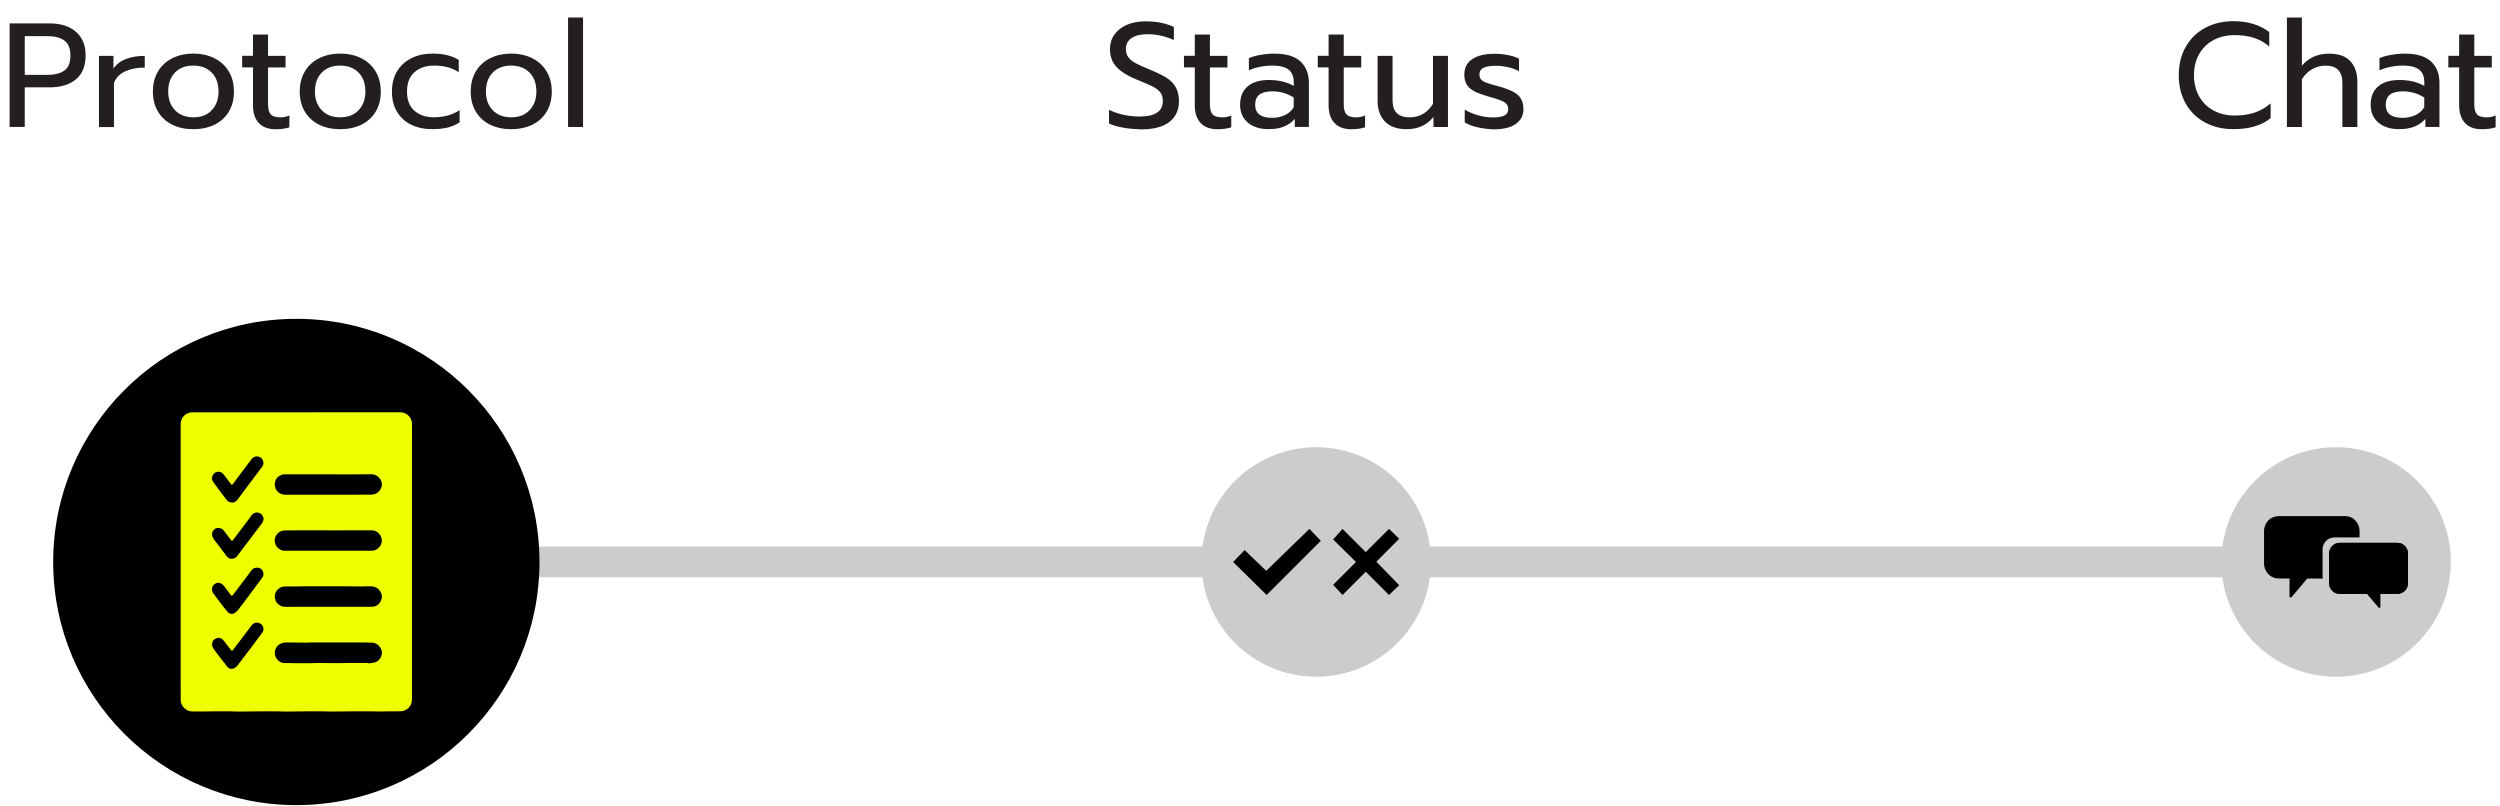
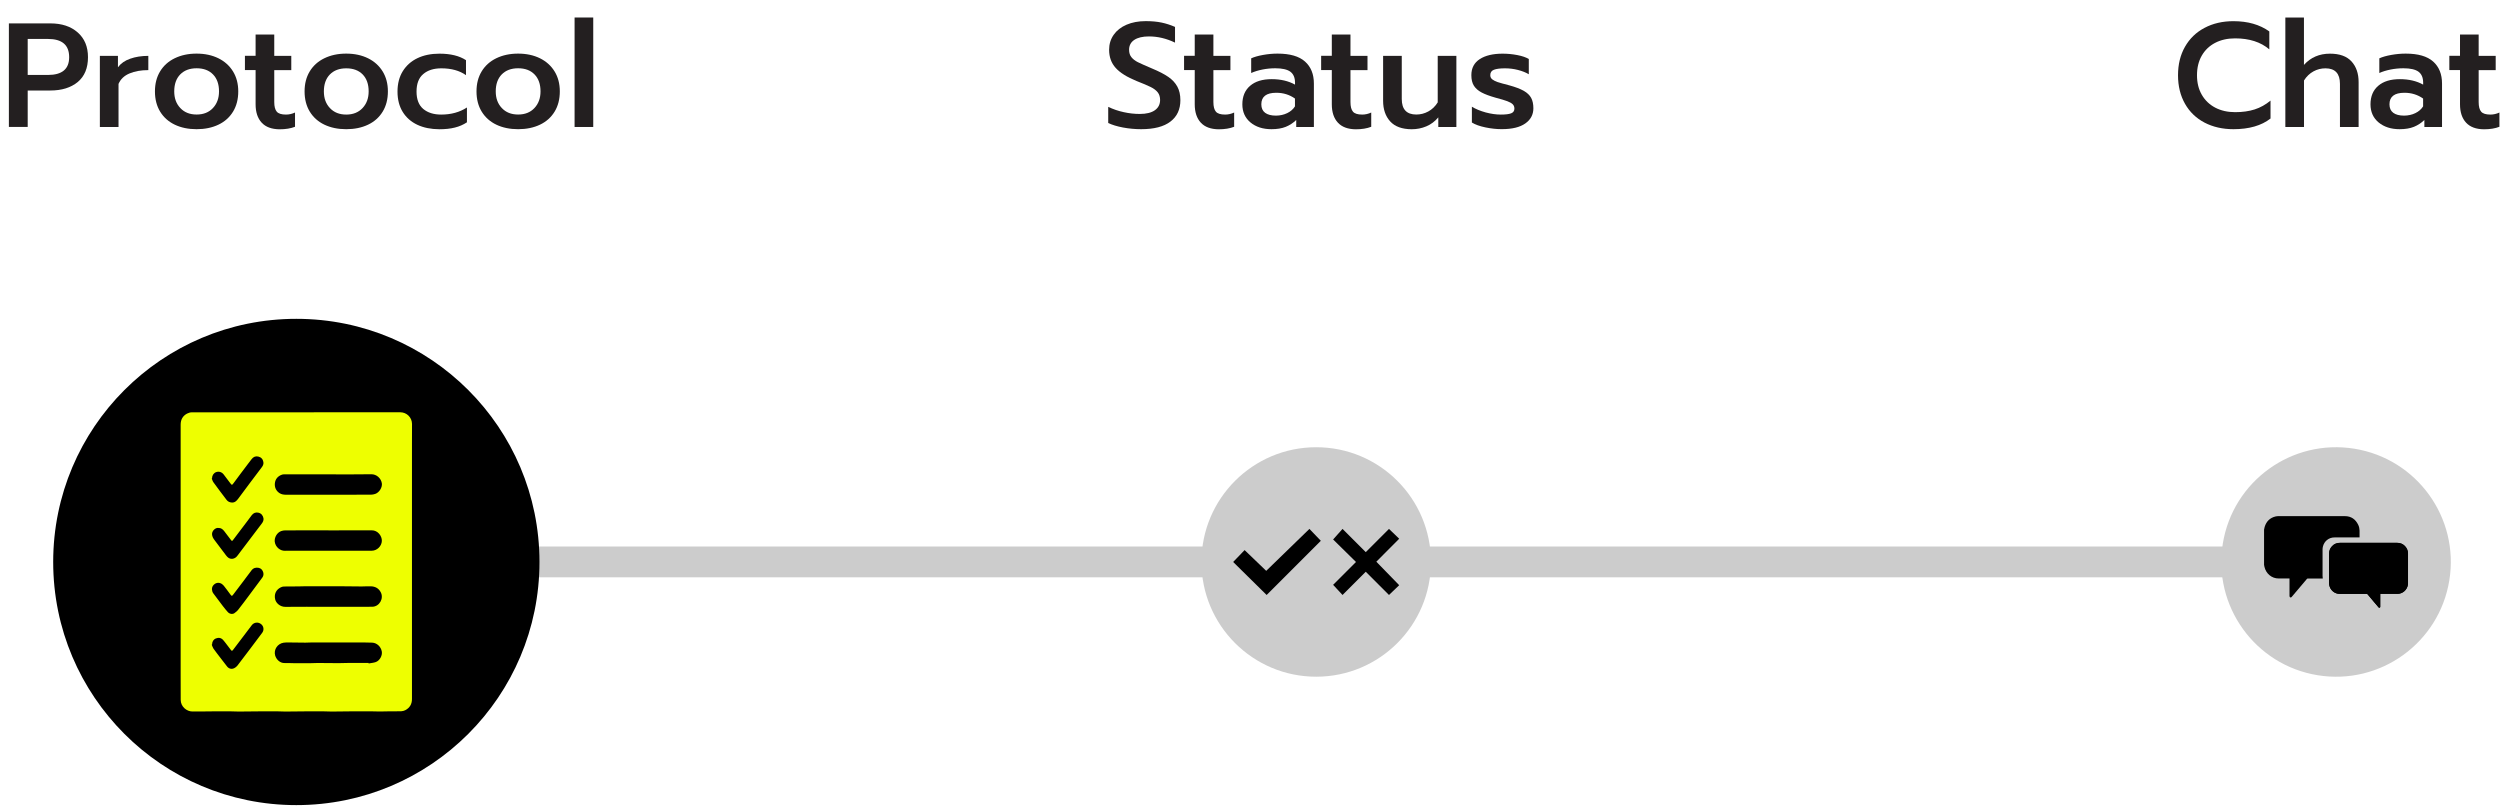
<svg xmlns="http://www.w3.org/2000/svg" version="1.1" id="Layer_1" x="0px" y="0px" viewBox="0 0 475.65 153.18" style="enable-background:new 0 0 475.65 153.18;" xml:space="preserve">
  <style type="text/css">
	.st0{fill:#CCCCCC;}
	.st1{enable-background:new    ;}
	.st2{fill:#231F20;}
	.st3{fill:#EEFF00;}
</style>
  <rect x="53.75" y="103.98" class="st0" width="390.3" height="5.86" />
  <circle cx="56.38" cy="106.92" r="46.26" />
  <g class="st1">
-     <path class="st2" d="M1.83,4.45h7.58c2.12,0,3.8,0.53,5.03,1.59c1.23,1.06,1.85,2.57,1.85,4.52c0,1.99-0.61,3.5-1.83,4.52   s-2.9,1.54-5.05,1.54H4.71v7.53H1.83V4.45z M9.11,14.24c1.31,0,2.36-0.27,3.13-0.82c0.77-0.54,1.16-1.49,1.16-2.85   c0-1.35-0.39-2.31-1.16-2.86c-0.77-0.55-1.81-0.83-3.13-0.83h-4.4v7.36H9.11z" />
-     <path class="st2" d="M18.83,10.63h2.76v2.42c0.56-0.83,1.36-1.44,2.38-1.83c1.02-0.39,2.21-0.59,3.57-0.59v2.23   c-1.45,0-2.69,0.24-3.72,0.71c-1.03,0.47-1.75,1.21-2.14,2.23v8.37h-2.85V10.63z" />
-     <path class="st2" d="M32.77,23.72c-1.16-0.57-2.06-1.4-2.71-2.48c-0.65-1.08-0.97-2.35-0.97-3.82c0-1.45,0.32-2.72,0.96-3.81   c0.64-1.09,1.54-1.93,2.71-2.52c1.17-0.59,2.51-0.89,4.03-0.89s2.87,0.3,4.03,0.89c1.17,0.59,2.07,1.43,2.72,2.52   c0.65,1.09,0.97,2.36,0.97,3.81c0,1.47-0.32,2.74-0.97,3.82c-0.65,1.08-1.56,1.91-2.72,2.48c-1.17,0.57-2.51,0.86-4.03,0.86   S33.93,24.29,32.77,23.72z M40.28,20.97c0.86-0.9,1.3-2.09,1.3-3.55c0-1.52-0.43-2.73-1.3-3.61c-0.86-0.88-2.03-1.33-3.5-1.33   s-2.63,0.44-3.5,1.33C32.43,14.7,32,15.9,32,17.42c0,1.47,0.43,2.65,1.3,3.55c0.86,0.9,2.03,1.35,3.5,1.35S39.42,21.88,40.28,20.97   z" />
-     <path class="st2" d="M49.24,23.4c-0.74-0.79-1.11-1.91-1.11-3.36v-7.22h-2.06v-2.2h2.06V6.57H51v4.06h3.33v2.2H51v7.02   c0,0.9,0.17,1.54,0.52,1.92s0.98,0.56,1.9,0.56c0.54,0,1.09-0.12,1.64-0.37v2.26c-0.71,0.24-1.6,0.37-2.65,0.37   C51.03,24.58,49.98,24.19,49.24,23.4z" />
-     <path class="st2" d="M60.71,23.72c-1.16-0.57-2.06-1.4-2.71-2.48c-0.65-1.08-0.97-2.35-0.97-3.82c0-1.45,0.32-2.72,0.96-3.81   c0.64-1.09,1.54-1.93,2.71-2.52c1.17-0.59,2.51-0.89,4.03-0.89s2.87,0.3,4.03,0.89c1.17,0.59,2.07,1.43,2.72,2.52   c0.65,1.09,0.97,2.36,0.97,3.81c0,1.47-0.32,2.74-0.97,3.82c-0.65,1.08-1.56,1.91-2.72,2.48c-1.17,0.57-2.51,0.86-4.03,0.86   S61.86,24.29,60.71,23.72z M68.22,20.97c0.86-0.9,1.3-2.09,1.3-3.55c0-1.52-0.43-2.73-1.3-3.61c-0.86-0.88-2.03-1.33-3.5-1.33   s-2.63,0.44-3.5,1.33c-0.86,0.88-1.3,2.09-1.3,3.61c0,1.47,0.43,2.65,1.3,3.55c0.86,0.9,2.03,1.35,3.5,1.35   S67.36,21.88,68.22,20.97z" />
-     <path class="st2" d="M78.26,23.74c-1.17-0.56-2.07-1.39-2.72-2.47c-0.65-1.08-0.97-2.36-0.97-3.85s0.32-2.77,0.97-3.85   c0.65-1.08,1.56-1.91,2.73-2.5c1.17-0.58,2.52-0.87,4.05-0.87c2.07,0,3.72,0.41,4.96,1.21v2.34c-1.22-0.85-2.78-1.27-4.68-1.27   c-1.54,0-2.79,0.42-3.74,1.25c-0.95,0.84-1.42,2.06-1.42,3.68s0.47,2.84,1.41,3.66c0.94,0.83,2.17,1.24,3.69,1.24   c1.9,0,3.53-0.45,4.91-1.35v2.31c-0.66,0.45-1.41,0.78-2.24,0.99c-0.84,0.21-1.82,0.31-2.95,0.31   C80.76,24.58,79.42,24.3,78.26,23.74z" />
-     <path class="st2" d="M93.24,23.72c-1.16-0.57-2.06-1.4-2.71-2.48c-0.65-1.08-0.97-2.35-0.97-3.82c0-1.45,0.32-2.72,0.96-3.81   c0.64-1.09,1.54-1.93,2.71-2.52c1.17-0.59,2.51-0.89,4.03-0.89s2.87,0.3,4.03,0.89c1.17,0.59,2.07,1.43,2.72,2.52   c0.65,1.09,0.97,2.36,0.97,3.81c0,1.47-0.32,2.74-0.97,3.82c-0.65,1.08-1.56,1.91-2.72,2.48c-1.17,0.57-2.51,0.86-4.03,0.86   S94.4,24.29,93.24,23.72z M100.75,20.97c0.86-0.9,1.3-2.09,1.3-3.55c0-1.52-0.43-2.73-1.3-3.61c-0.86-0.88-2.03-1.33-3.5-1.33   s-2.63,0.44-3.5,1.33c-0.86,0.88-1.3,2.09-1.3,3.61c0,1.47,0.43,2.65,1.3,3.55c0.86,0.9,2.03,1.35,3.5,1.35   S99.89,21.88,100.75,20.97z" />
-     <path class="st2" d="M108.08,3.33h2.85v20.83h-2.85V3.33z" />
+     <path class="st2" d="M1.69,4.45h7.89c2.16,0,3.9,0.57,5.2,1.72c1.31,1.15,1.96,2.72,1.96,4.71c0,2.07-0.65,3.64-1.95,4.72   s-3.04,1.62-5.24,1.62H5.27v6.93H1.69V4.45z M9.13,14.26c2.69,0,4.03-1.13,4.03-3.38c0-2.31-1.34-3.47-4.03-3.47H5.27v6.85H9.13z" />
+     <path class="st2" d="M19,10.63h3.44v2.17c0.54-0.73,1.32-1.28,2.33-1.63c1.01-0.36,2.16-0.54,3.45-0.54v2.71   c-1.37,0-2.56,0.21-3.57,0.63s-1.71,1.09-2.1,1.99v8.2H19V10.63z" />
+     <path class="st2" d="M33.25,23.72c-1.19-0.57-2.12-1.4-2.78-2.48c-0.66-1.08-0.99-2.36-0.99-3.85c0-1.45,0.32-2.71,0.97-3.79   c0.65-1.08,1.57-1.92,2.78-2.51s2.59-0.89,4.17-0.89s2.96,0.3,4.16,0.89c1.19,0.59,2.12,1.43,2.78,2.51   c0.66,1.08,0.99,2.34,0.99,3.79c0,1.48-0.33,2.77-0.99,3.85c-0.66,1.08-1.58,1.91-2.78,2.48c-1.19,0.57-2.58,0.86-4.16,0.86   S34.44,24.29,33.25,23.72z M40.51,20.56c0.77-0.82,1.16-1.87,1.16-3.17c0-1.37-0.38-2.45-1.14-3.23c-0.76-0.78-1.8-1.17-3.12-1.17   c-1.32,0-2.35,0.39-3.12,1.17c-0.76,0.78-1.14,1.86-1.14,3.23c0,1.3,0.38,2.35,1.16,3.17c0.77,0.82,1.8,1.23,3.1,1.23   S39.74,21.38,40.51,20.56z" />
+     <path class="st2" d="M49.79,23.34c-0.77-0.83-1.16-1.99-1.16-3.5v-6.51H46.6v-2.71h2.03V6.57h3.55v4.06h3.24v2.71h-3.24v6.06   c0,0.87,0.16,1.48,0.48,1.85c0.32,0.37,0.9,0.55,1.75,0.55c0.58,0,1.16-0.13,1.72-0.39v2.71c-0.81,0.32-1.79,0.48-2.96,0.48   C51.68,24.58,50.56,24.17,49.79,23.34z" />
+     <path class="st2" d="M61.72,23.72c-1.19-0.57-2.12-1.4-2.78-2.48c-0.66-1.08-0.99-2.36-0.99-3.85c0-1.45,0.32-2.71,0.97-3.79   c0.65-1.08,1.57-1.92,2.78-2.51s2.59-0.89,4.17-0.89s2.96,0.3,4.16,0.89c1.19,0.59,2.12,1.43,2.78,2.51   c0.66,1.08,0.99,2.34,0.99,3.79c0,1.48-0.33,2.77-0.99,3.85c-0.66,1.08-1.58,1.91-2.78,2.48c-1.19,0.57-2.58,0.86-4.16,0.86   S62.92,24.29,61.72,23.72z M68.98,20.56c0.77-0.82,1.16-1.87,1.16-3.17c0-1.37-0.38-2.45-1.14-3.23C68.24,13.39,67.2,13,65.88,13   c-1.32,0-2.35,0.39-3.12,1.17c-0.76,0.78-1.14,1.86-1.14,3.23c0,1.3,0.38,2.35,1.16,3.17c0.77,0.82,1.8,1.23,3.1,1.23   S68.21,21.38,68.98,20.56z" />
+     <path class="st2" d="M79.4,23.74c-1.19-0.56-2.12-1.38-2.78-2.45c-0.66-1.07-0.99-2.36-0.99-3.86s0.33-2.8,1-3.88   c0.67-1.08,1.6-1.91,2.79-2.48c1.19-0.57,2.59-0.86,4.19-0.86c2.1,0,3.79,0.41,5.05,1.24v2.85c-1.22-0.86-2.78-1.3-4.68-1.3   c-1.45,0-2.6,0.36-3.45,1.09c-0.86,0.72-1.28,1.84-1.28,3.34c0,1.48,0.43,2.58,1.28,3.3c0.85,0.71,1.99,1.07,3.4,1.07   c1.9,0,3.53-0.45,4.91-1.35v2.82c-0.68,0.45-1.44,0.79-2.3,1c-0.86,0.22-1.85,0.32-2.97,0.32C81.98,24.58,80.59,24.3,79.4,23.74z" />
+     <path class="st2" d="M94.43,23.72c-1.19-0.57-2.12-1.4-2.78-2.48c-0.66-1.08-0.99-2.36-0.99-3.85c0-1.45,0.32-2.71,0.97-3.79   c0.65-1.08,1.57-1.92,2.78-2.51S97,10.2,98.58,10.2s2.96,0.3,4.16,0.89c1.19,0.59,2.12,1.43,2.78,2.51   c0.66,1.08,0.99,2.34,0.99,3.79c0,1.48-0.33,2.77-0.99,3.85c-0.66,1.08-1.58,1.91-2.78,2.48c-1.19,0.57-2.58,0.86-4.16,0.86   S95.62,24.29,94.43,23.72z M101.68,20.56c0.77-0.82,1.16-1.87,1.16-3.17c0-1.37-0.38-2.45-1.14-3.23c-0.76-0.78-1.8-1.17-3.12-1.17   c-1.32,0-2.35,0.39-3.12,1.17c-0.76,0.78-1.14,1.86-1.14,3.23c0,1.3,0.38,2.35,1.16,3.17c0.77,0.82,1.8,1.23,3.1,1.23   S100.91,21.38,101.68,20.56z" />
+     <path class="st2" d="M109.32,3.33h3.55v20.83h-3.55V3.33z" />
  </g>
  <path class="st3" d="M78.39,80.66c-0.01-1.23-0.99-2.21-2.22-2.22l-39.7,0.01c-0.3,0-0.61,0.11-0.88,0.24  c-0.84,0.44-1.22,1.18-1.22,2.11c0,5.05,0,10.1,0,15.15c0,10.78,0,21.56,0,32.34c0,1.62-0.01,3.25,0.01,4.87  c0.01,1.3,1.14,2.21,2.24,2.21c1.36,0.01,2.71-0.02,4.07-0.03c1.06-0.01,2.13-0.01,3.19,0c0.51,0,1.03,0.04,1.54,0.04  c1.38-0.01,2.76-0.03,4.14-0.04c1.08-0.01,2.16-0.01,3.24,0c0.5,0,1,0.04,1.49,0.04c1.35-0.01,2.69-0.03,4.04-0.04  c1.07-0.01,2.15-0.01,3.22,0c0.52,0,1.05,0.04,1.57,0.04c1.24-0.01,2.49-0.03,3.73-0.04c1.31-0.01,2.63,0,3.94,0  c0.49,0,0.98,0.03,1.47,0.03c0.56,0,1.12-0.02,1.67-0.03c0.81-0.01,1.61,0.01,2.42-0.02c0.25-0.01,0.52-0.08,0.74-0.19  c0.86-0.44,1.29-1.16,1.29-2.12c0-8.7,0-17.4,0-26.1l0,0c0-7.51,0-15.01,0-22.52C78.39,83.15,78.4,81.91,78.39,80.66 M40.34,91  c0-0.52,0.31-1,0.77-1.17c0.52-0.19,1.06-0.04,1.43,0.42c0.43,0.55,0.85,1.12,1.27,1.68c0.29,0.39,0.34,0.39,0.61,0.02  c0.9-1.24,1.84-2.46,2.76-3.69c0.23-0.3,0.46-0.6,0.69-0.9c0.32-0.42,0.73-0.62,1.26-0.5c0.55,0.13,0.88,0.48,0.98,1.04  c0.07,0.37-0.07,0.69-0.29,0.98c-0.79,1.04-1.57,2.08-2.36,3.13c-0.72,0.96-1.43,1.93-2.15,2.89c-0.31,0.41-0.65,0.76-1.23,0.71  c-0.41-0.03-0.73-0.19-0.97-0.5c-0.85-1.11-1.69-2.23-2.51-3.36c-0.15-0.21-0.22-0.48-0.32-0.73C40.3,91.02,40.32,91.01,40.34,91   M49.89,120.39c-0.75,1.02-1.52,2.03-2.29,3.05c-0.81,1.07-1.61,2.14-2.43,3.2c-0.16,0.2-0.38,0.38-0.61,0.49  c-0.51,0.24-1.01,0.11-1.36-0.33c-0.45-0.56-0.88-1.14-1.32-1.71c-0.43-0.56-0.86-1.11-1.27-1.69c-0.15-0.22-0.22-0.5-0.33-0.75  c0.02-0.01,0.05-0.02,0.07-0.03c0-0.53,0.27-0.96,0.69-1.14c0.56-0.22,1.02-0.14,1.41,0.28c0.16,0.17,0.3,0.36,0.44,0.54  c0.35,0.45,0.69,0.9,1.03,1.35c0.17,0.22,0.24,0.23,0.41,0.01c0.48-0.62,0.95-1.24,1.42-1.87c0.72-0.95,1.44-1.91,2.16-2.85  c0.42-0.54,1.17-0.64,1.72-0.23C50.17,119.1,50.3,119.83,49.89,120.39 M49.9,109.9c-0.81,1.11-1.63,2.21-2.46,3.31  c-0.7,0.94-1.4,1.89-2.13,2.81c-0.2,0.26-0.47,0.46-0.74,0.66c-0.11,0.09-0.29,0.09-0.43,0.13c-0.32-0.01-0.59-0.13-0.79-0.35  c-0.33-0.37-0.65-0.75-0.95-1.15c-0.61-0.8-1.21-1.6-1.81-2.41c-0.32-0.43-0.35-1.06-0.08-1.44c0.34-0.48,0.87-0.7,1.42-0.5  c0.24,0.08,0.46,0.27,0.63,0.46c0.4,0.49,0.77,1.01,1.15,1.52c0.04,0.05,0.07,0.1,0.11,0.15c0.28,0.36,0.3,0.37,0.58,0  c1.15-1.52,2.31-3.03,3.44-4.56c0.37-0.49,0.86-0.6,1.39-0.49c0.47,0.1,0.75,0.45,0.87,0.92C50.18,109.31,50.1,109.63,49.9,109.9   M49.82,99.59c-1.56,2.06-3.12,4.12-4.68,6.18c-0.44,0.58-1.16,0.72-1.7,0.34c-0.16-0.12-0.31-0.28-0.43-0.44  c-0.73-0.95-1.45-1.91-2.17-2.88c-0.26-0.34-0.48-0.69-0.5-1.16c-0.02-0.63,0.65-1.27,1.21-1.18c0.5-0.03,0.84,0.25,1.13,0.63  c0.42,0.56,0.85,1.12,1.28,1.68c0.16,0.21,0.22,0.2,0.38-0.02c0.88-1.17,1.76-2.33,2.64-3.49c0.3-0.4,0.6-0.81,0.91-1.22  c0.32-0.42,0.75-0.61,1.27-0.49c0.55,0.13,0.86,0.52,0.97,1.06C50.19,98.97,50.04,99.3,49.82,99.59 M52.29,92.01  c0.07-0.87,0.59-1.45,1.41-1.72c0.18-0.06,0.39-0.04,0.59-0.04c2.73,0,5.46,0,8.19,0c2.72,0,5.45,0.03,8.17-0.02  c0.96-0.01,1.84,0.73,2,1.72c0.12,0.77-0.49,1.77-1.28,2.03c-0.26,0.08-0.54,0.14-0.8,0.14c-5.37,0.01-10.74,0.01-16.11,0.01  c-0.46,0-0.91-0.06-1.3-0.32C52.52,93.37,52.24,92.74,52.29,92.01 M53.51,101.04c0.24-0.08,0.5-0.13,0.75-0.13  c2.75-0.01,5.5-0.01,8.24-0.01v0.01c2.75,0,5.5,0.01,8.24-0.01c1.16-0.01,1.95,1.11,1.91,2.02c-0.04,1-0.92,1.86-1.92,1.86  c-5.13,0-10.27,0-15.41,0c-0.38,0-0.76-0.01-1.13,0.01c-0.82,0.03-1.79-0.66-1.92-1.74C52.19,102.26,52.69,101.33,53.51,101.04   M70.83,115.44c-1.78,0.03-3.56,0.01-5.33,0.01c-1.03,0-2.06,0-3.09,0l0,0c-2.71,0-5.41-0.02-8.12,0.01  c-1.02,0.01-1.78-0.75-1.93-1.41c-0.24-0.98,0.14-1.83,1.04-2.29c0.19-0.1,0.41-0.17,0.61-0.17c0.94-0.02,1.89-0.01,2.83-0.02  c0.44,0,0.87-0.03,1.31-0.03c1.32,0,2.64,0,3.97,0c0.81,0,1.61,0,2.42,0c1.42,0.01,2.85,0.03,4.27,0.04c0.57,0,1.15-0.05,1.72-0.03  c0.83,0.02,1.49,0.35,1.9,1.11C73.08,113.85,72.19,115.42,70.83,115.44 M71.53,125.95c-0.44,0.17-0.93,0.19-1.4,0.28  c0-0.03-0.01-0.07-0.01-0.1c-1.24,0-2.49,0-3.73,0c-0.66,0-1.32,0.04-1.98,0.04c-1.31,0-2.62-0.03-3.94-0.03  c-0.49,0-0.98,0.03-1.47,0.04c-0.99,0.01-1.97,0.01-2.96,0c-0.63,0-1.27-0.05-1.9-0.03c-0.85,0.03-1.57-0.67-1.79-1.44  c-0.32-1.12,0.47-2.26,1.61-2.43c0.19-0.03,0.38-0.05,0.56-0.05c1.19,0.01,2.38,0.03,3.58,0.04c0.45,0,0.91-0.04,1.36-0.04  c1.22-0.01,2.44,0,3.65,0h2.57c1.12,0,2.23,0,3.35,0c0.59,0,1.18,0.02,1.78,0.04c0.89,0.04,1.66,0.75,1.83,1.68  C72.78,124.68,72.28,125.66,71.53,125.95" />
  <circle class="st0" cx="250.42" cy="106.92" r="21.83" />
  <g class="st1">
-     <path class="st2" d="M213.69,24.29c-1.1-0.2-2-0.46-2.69-0.8v-2.59c1.8,0.85,3.75,1.27,5.84,1.27c2.93,0,4.4-0.99,4.4-2.96   c0-0.68-0.16-1.22-0.48-1.63c-0.32-0.41-0.78-0.78-1.38-1.08c-0.6-0.31-1.58-0.74-2.93-1.28c-1.86-0.75-3.2-1.58-4.03-2.48   c-0.83-0.9-1.24-2.04-1.24-3.41c0-1.03,0.28-1.95,0.85-2.75c0.56-0.8,1.35-1.42,2.37-1.86c1.02-0.44,2.18-0.66,3.5-0.66   c1.07,0,2.04,0.08,2.9,0.25c0.86,0.17,1.71,0.44,2.54,0.82v2.48c-1.63-0.73-3.29-1.1-4.96-1.1c-1.35,0-2.39,0.24-3.1,0.73   c-0.71,0.49-1.07,1.18-1.07,2.09c0,0.62,0.16,1.14,0.47,1.56s0.77,0.8,1.38,1.13c0.61,0.33,1.52,0.74,2.72,1.23   c1.33,0.55,2.39,1.06,3.16,1.55c0.77,0.49,1.36,1.08,1.76,1.79c0.4,0.71,0.61,1.58,0.61,2.64c0,1.71-0.61,3.04-1.83,3.98   c-1.22,0.94-3.03,1.41-5.41,1.41C215.9,24.58,214.79,24.48,213.69,24.29z" />
-     <path class="st2" d="M228.43,23.4c-0.74-0.79-1.11-1.91-1.11-3.36v-7.22h-2.06v-2.2h2.06V6.57h2.88v4.06h3.33v2.2h-3.33v7.02   c0,0.9,0.17,1.54,0.52,1.92s0.98,0.56,1.9,0.56c0.54,0,1.09-0.12,1.64-0.37v2.26c-0.71,0.24-1.6,0.37-2.65,0.37   C230.23,24.58,229.17,24.19,228.43,23.4z" />
-     <path class="st2" d="M237.42,23.33c-0.99-0.84-1.48-1.97-1.48-3.4c0-1.5,0.47-2.66,1.42-3.48c0.95-0.82,2.3-1.23,4.05-1.23   c1.86,0,3.44,0.38,4.74,1.13v-0.71c0-1.07-0.32-1.87-0.97-2.38c-0.65-0.52-1.67-0.78-3.06-0.78c-0.83,0-1.63,0.08-2.41,0.24   c-0.78,0.16-1.48,0.38-2.1,0.66v-2.31c0.56-0.26,1.3-0.47,2.2-0.63c0.9-0.16,1.78-0.24,2.62-0.24c2.24,0,3.89,0.49,4.98,1.48   c1.08,0.99,1.62,2.35,1.62,4.1v8.37h-2.68v-1.52c-0.58,0.64-1.27,1.12-2.07,1.45c-0.8,0.33-1.77,0.49-2.92,0.49   C239.72,24.58,238.41,24.16,237.42,23.33z M244.51,21.88c0.73-0.36,1.28-0.86,1.63-1.49v-1.83c-1.22-0.79-2.58-1.18-4.09-1.18   c-1.09,0-1.9,0.21-2.44,0.63s-0.8,1.07-0.8,1.93c0,1.65,1.08,2.48,3.24,2.48C242.96,22.41,243.78,22.23,244.51,21.88z" />
-     <path class="st2" d="M253.89,23.4c-0.74-0.79-1.11-1.91-1.11-3.36v-7.22h-2.06v-2.2h2.06V6.57h2.88v4.06h3.33v2.2h-3.33v7.02   c0,0.9,0.17,1.54,0.52,1.92s0.98,0.56,1.9,0.56c0.54,0,1.09-0.12,1.64-0.37v2.26c-0.71,0.24-1.6,0.37-2.65,0.37   C255.69,24.58,254.63,24.19,253.89,23.4z" />
-     <path class="st2" d="M263.5,23.12c-0.93-0.98-1.4-2.28-1.4-3.92v-8.57h2.85v8.46c0,2.16,1.08,3.24,3.24,3.24   c1.9,0,3.38-0.86,4.45-2.57v-9.13h2.85v13.53h-2.76v-1.92c-0.64,0.81-1.4,1.4-2.27,1.78c-0.87,0.38-1.82,0.56-2.83,0.56   C265.81,24.58,264.43,24.09,263.5,23.12z" />
-     <path class="st2" d="M281.16,24.23c-1.05-0.23-1.88-0.55-2.48-0.94v-2.42c0.73,0.43,1.58,0.79,2.54,1.06   c0.96,0.27,1.89,0.41,2.79,0.41c1.02,0,1.76-0.12,2.23-0.37c0.47-0.24,0.71-0.64,0.71-1.18c0-0.41-0.11-0.75-0.32-1   c-0.22-0.25-0.58-0.48-1.1-0.69c-0.52-0.21-1.29-0.45-2.33-0.73c-1.11-0.32-1.99-0.64-2.64-0.97c-0.65-0.33-1.14-0.75-1.47-1.25   c-0.33-0.51-0.49-1.17-0.49-1.97c0-1.3,0.51-2.28,1.54-2.95c1.02-0.67,2.4-1,4.13-1c0.9,0,1.79,0.08,2.65,0.25   c0.86,0.17,1.56,0.4,2.09,0.71v2.37c-0.54-0.32-1.22-0.57-2.02-0.76c-0.8-0.19-1.61-0.28-2.44-0.28c-1,0-1.76,0.12-2.28,0.37   c-0.53,0.24-0.79,0.68-0.79,1.3c0,0.39,0.11,0.71,0.34,0.96c0.23,0.25,0.59,0.46,1.08,0.63s1.29,0.41,2.38,0.69   c1.71,0.47,2.9,1.02,3.57,1.66c0.67,0.64,1,1.52,1,2.65c0,1.17-0.48,2.1-1.44,2.79c-0.96,0.7-2.38,1.04-4.26,1.04   C283.21,24.58,282.21,24.46,281.16,24.23z" />
+     <path class="st2" d="M213.66,24.26c-1.14-0.22-2.07-0.5-2.81-0.86v-3.07c0.94,0.45,1.93,0.79,2.96,1.01   c1.03,0.23,2.05,0.34,3.04,0.34c1.26,0,2.22-0.24,2.88-0.71c0.66-0.47,0.99-1.12,0.99-1.95c0-0.58-0.15-1.07-0.45-1.45   c-0.3-0.38-0.74-0.72-1.33-1.01c-0.58-0.29-1.48-0.67-2.68-1.14c-1.84-0.75-3.18-1.59-4-2.51c-0.83-0.92-1.24-2.07-1.24-3.44   c0-1.07,0.29-2.02,0.87-2.85c0.58-0.83,1.4-1.47,2.45-1.92c1.05-0.45,2.26-0.68,3.64-0.68c1.13,0,2.13,0.09,3,0.27   s1.73,0.46,2.58,0.83v2.99c-1.64-0.79-3.29-1.18-4.96-1.18c-1.2,0-2.13,0.22-2.79,0.66c-0.66,0.44-0.99,1.07-0.99,1.88   c0,0.58,0.15,1.06,0.45,1.42c0.3,0.37,0.7,0.68,1.2,0.93c0.5,0.25,1.4,0.65,2.69,1.2c1.32,0.55,2.35,1.08,3.12,1.61   s1.33,1.14,1.72,1.85c0.38,0.7,0.58,1.56,0.58,2.58c0,1.75-0.63,3.11-1.89,4.07c-1.26,0.97-3.12,1.45-5.58,1.45   C215.95,24.58,214.8,24.47,213.66,24.26z" />
+     <path class="st2" d="M228.47,23.34c-0.77-0.83-1.16-1.99-1.16-3.5v-6.51h-2.03v-2.71h2.03V6.57h3.55v4.06h3.24v2.71h-3.24v6.06   c0,0.87,0.16,1.48,0.48,1.85c0.32,0.37,0.9,0.55,1.75,0.55c0.58,0,1.16-0.13,1.72-0.39v2.71c-0.81,0.32-1.79,0.48-2.96,0.48   C230.37,24.58,229.24,24.17,228.47,23.34z" />
+     <path class="st2" d="M237.92,23.3c-1.03-0.86-1.55-2.01-1.55-3.45c0-1.5,0.49-2.68,1.47-3.52c0.98-0.85,2.35-1.27,4.12-1.27   c1.71,0,3.19,0.35,4.43,1.04v-0.37c0-0.96-0.3-1.65-0.89-2.09c-0.59-0.43-1.55-0.65-2.86-0.65c-0.83,0-1.64,0.08-2.45,0.24   c-0.81,0.16-1.52,0.38-2.14,0.66v-2.79c0.56-0.26,1.32-0.48,2.27-0.65c0.95-0.17,1.86-0.25,2.75-0.25c2.35,0,4.09,0.5,5.22,1.51   c1.13,1.01,1.69,2.4,1.69,4.19v8.26h-3.36v-1.33c-0.58,0.56-1.25,1-1.99,1.3c-0.74,0.3-1.65,0.45-2.72,0.45   C240.28,24.58,238.95,24.15,237.92,23.3z M244.91,21.52c0.64-0.31,1.13-0.74,1.47-1.28v-1.49c-1.03-0.73-2.22-1.1-3.55-1.1   c-1.9,0-2.85,0.73-2.85,2.2c0,0.71,0.24,1.25,0.72,1.61c0.48,0.36,1.17,0.54,2.07,0.54C243.56,21.99,244.27,21.83,244.91,21.52z" />
+     <path class="st2" d="M254.55,23.34c-0.77-0.83-1.16-1.99-1.16-3.5v-6.51h-2.03v-2.71h2.03V6.57h3.55v4.06h3.24v2.71h-3.24v6.06   c0,0.87,0.16,1.48,0.48,1.85c0.32,0.37,0.9,0.55,1.75,0.55c0.58,0,1.16-0.13,1.72-0.39v2.71c-0.81,0.32-1.79,0.48-2.96,0.48   C256.45,24.58,255.32,24.17,254.55,23.34z" />
+     <path class="st2" d="M264.5,23.1c-0.9-0.99-1.35-2.3-1.35-3.93v-8.54h3.55v8.2c0,1.97,0.92,2.96,2.76,2.96   c0.81,0,1.57-0.19,2.28-0.58c0.71-0.38,1.32-0.96,1.8-1.73v-8.85h3.55v13.53h-3.44v-1.83c-0.64,0.77-1.4,1.34-2.28,1.71   c-0.88,0.37-1.81,0.55-2.79,0.55C266.77,24.58,265.4,24.09,264.5,23.1z" />
+     <path class="st2" d="M282.63,24.24c-1.11-0.23-1.97-0.54-2.59-0.93V20.3c0.73,0.45,1.61,0.81,2.62,1.09   c1.01,0.27,1.97,0.41,2.88,0.41s1.56-0.08,1.97-0.24c0.41-0.16,0.62-0.46,0.62-0.89c0-0.34-0.11-0.62-0.32-0.83   s-0.56-0.41-1.04-0.59s-1.22-0.4-2.21-0.66c-1.13-0.32-2.02-0.65-2.66-0.99c-0.65-0.34-1.14-0.77-1.47-1.28   c-0.33-0.52-0.49-1.19-0.49-2.02c0-1.35,0.54-2.37,1.61-3.06c1.07-0.69,2.52-1.03,4.34-1.03c0.94,0,1.87,0.09,2.8,0.27   s1.66,0.43,2.18,0.75v2.9c-0.56-0.34-1.25-0.61-2.06-0.82c-0.81-0.21-1.64-0.31-2.48-0.31c-0.92,0-1.62,0.09-2.09,0.27   s-0.7,0.52-0.7,1.03c0,0.34,0.13,0.61,0.38,0.8s0.59,0.37,1,0.51c0.41,0.14,1.17,0.35,2.25,0.63c1.17,0.32,2.08,0.67,2.74,1.04   c0.66,0.38,1.13,0.83,1.41,1.35s0.42,1.18,0.42,1.97c0,1.2-0.51,2.17-1.54,2.89c-1.02,0.72-2.5,1.08-4.44,1.08   C284.78,24.58,283.74,24.47,282.63,24.24z" />
  </g>
  <g>
    <g>
      <polygon points="236.8,104.66 240.91,108.61 249.13,100.63 251.3,102.89 240.99,113.2 234.62,106.92   " />
      <polygon points="255.43,100.63 259.85,105.05 264.27,100.63 266.21,102.5 261.86,106.87 266.21,111.34 264.27,113.2     259.85,108.78 255.43,113.2 253.64,111.27 257.99,106.92 253.64,102.64   " />
    </g>
  </g>
  <ellipse transform="matrix(0.1602 -0.9871 0.9871 0.1602 267.7186 528.5098)" class="st0" cx="444.45" cy="106.92" rx="21.83" ry="21.83" />
  <g class="st1">
-     <path class="st2" d="M419.55,23.31c-1.58-0.85-2.81-2.04-3.69-3.59c-0.88-1.55-1.33-3.35-1.33-5.4c0-2.05,0.44-3.85,1.33-5.41   c0.88-1.56,2.11-2.76,3.69-3.61c1.58-0.85,3.38-1.27,5.41-1.27c2.71,0,4.97,0.69,6.79,2.06v2.76c-1.63-1.45-3.82-2.17-6.54-2.17   c-1.52,0-2.87,0.31-4.04,0.93c-1.17,0.62-2.09,1.51-2.75,2.66c-0.66,1.16-0.99,2.5-0.99,4.04s0.33,2.89,1,4.06   c0.67,1.17,1.59,2.06,2.76,2.68c1.17,0.62,2.51,0.93,4.02,0.93c1.39,0,2.64-0.18,3.74-0.55c1.1-0.37,2.12-0.95,3.06-1.76v2.79   c-1.69,1.41-4.04,2.11-7.05,2.11C422.94,24.58,421.13,24.16,419.55,23.31z" />
-     <path class="st2" d="M435.11,3.33h2.85v9.16c1.3-1.52,3.03-2.28,5.19-2.28c1.8,0,3.15,0.48,4.03,1.44   c0.88,0.96,1.33,2.25,1.33,3.86v8.65h-2.85v-8.37c0-2.2-1.05-3.3-3.16-3.3c-0.9,0-1.74,0.21-2.52,0.63   c-0.78,0.42-1.45,1.07-2.02,1.93v9.11h-2.85V3.33z" />
-     <path class="st2" d="M452.52,23.33c-0.99-0.84-1.48-1.97-1.48-3.4c0-1.5,0.47-2.66,1.42-3.48s2.3-1.23,4.05-1.23   c1.86,0,3.44,0.38,4.74,1.13v-0.71c0-1.07-0.32-1.87-0.97-2.38c-0.65-0.52-1.67-0.78-3.06-0.78c-0.83,0-1.63,0.08-2.41,0.24   c-0.78,0.16-1.48,0.38-2.1,0.66v-2.31c0.56-0.26,1.3-0.47,2.2-0.63c0.9-0.16,1.78-0.24,2.62-0.24c2.24,0,3.89,0.49,4.98,1.48   c1.08,0.99,1.62,2.35,1.62,4.1v8.37h-2.68v-1.52c-0.58,0.64-1.27,1.12-2.07,1.45c-0.8,0.33-1.77,0.49-2.92,0.49   C454.82,24.58,453.51,24.16,452.52,23.33z M459.61,21.88c0.73-0.36,1.28-0.86,1.63-1.49v-1.83c-1.22-0.79-2.58-1.18-4.09-1.18   c-1.09,0-1.9,0.21-2.44,0.63c-0.54,0.42-0.8,1.07-0.8,1.93c0,1.65,1.08,2.48,3.24,2.48C458.06,22.41,458.88,22.23,459.61,21.88z" />
-     <path class="st2" d="M468.99,23.4c-0.74-0.79-1.11-1.91-1.11-3.36v-7.22h-2.06v-2.2h2.06V6.57h2.88v4.06h3.33v2.2h-3.33v7.02   c0,0.9,0.17,1.54,0.52,1.92s0.98,0.56,1.9,0.56c0.54,0,1.09-0.12,1.64-0.37v2.26c-0.71,0.24-1.6,0.37-2.65,0.37   C470.78,24.58,469.73,24.19,468.99,23.4z" />
+     <path class="st2" d="M419.44,23.33c-1.6-0.84-2.84-2.03-3.72-3.58c-0.88-1.55-1.33-3.36-1.33-5.43s0.44-3.88,1.33-5.43   c0.88-1.55,2.12-2.75,3.72-3.59c1.6-0.85,3.43-1.27,5.5-1.27c2.73,0,5,0.65,6.82,1.95v3.41c-1.63-1.39-3.81-2.09-6.51-2.09   c-1.45,0-2.72,0.29-3.81,0.86s-1.94,1.39-2.54,2.44c-0.6,1.05-0.9,2.29-0.9,3.72c0,1.43,0.31,2.67,0.92,3.72s1.46,1.87,2.55,2.44   c1.09,0.57,2.35,0.86,3.78,0.86c1.39,0,2.63-0.17,3.72-0.52c1.09-0.35,2.09-0.91,3.02-1.68v3.41c-1.73,1.35-4.08,2.03-7.05,2.03   C422.87,24.58,421.04,24.16,419.44,23.33z" />
+     <path class="st2" d="M434.8,3.33h3.55v9.02c1.28-1.43,2.93-2.14,4.96-2.14c1.82,0,3.19,0.49,4.09,1.48c0.9,0.99,1.35,2.3,1.35,3.93   v8.54h-3.55v-8.2c0-1.97-0.92-2.96-2.76-2.96c-0.81,0-1.57,0.19-2.28,0.58c-0.71,0.39-1.32,0.96-1.8,1.73v8.85h-3.55V3.33z" />
+     <path class="st2" d="M452.56,23.3c-1.03-0.86-1.55-2.01-1.55-3.45c0-1.5,0.49-2.68,1.47-3.52c0.98-0.85,2.35-1.27,4.12-1.27   c1.71,0,3.19,0.35,4.43,1.04v-0.37c0-0.96-0.3-1.65-0.89-2.09c-0.59-0.43-1.55-0.65-2.86-0.65c-0.83,0-1.64,0.08-2.45,0.24   c-0.81,0.16-1.52,0.38-2.14,0.66v-2.79c0.56-0.26,1.32-0.48,2.27-0.65c0.95-0.17,1.87-0.25,2.75-0.25c2.35,0,4.09,0.5,5.22,1.51   c1.13,1.01,1.69,2.4,1.69,4.19v8.26h-3.36v-1.33c-0.58,0.56-1.25,1-1.99,1.3c-0.74,0.3-1.65,0.45-2.72,0.45   C454.92,24.58,453.6,24.15,452.56,23.3z M459.55,21.52c0.64-0.31,1.13-0.74,1.47-1.28v-1.49c-1.03-0.73-2.22-1.1-3.55-1.1   c-1.9,0-2.85,0.73-2.85,2.2c0,0.71,0.24,1.25,0.72,1.61c0.48,0.36,1.17,0.54,2.07,0.54C458.2,21.99,458.92,21.83,459.55,21.52z" />
+     <path class="st2" d="M469.2,23.34c-0.77-0.83-1.16-1.99-1.16-3.5v-6.51h-2.03v-2.71h2.03V6.57h3.55v4.06h3.24v2.71h-3.24v6.06   c0,0.87,0.16,1.48,0.48,1.85c0.32,0.37,0.9,0.55,1.75,0.55c0.58,0,1.16-0.13,1.72-0.39v2.71c-0.81,0.32-1.79,0.48-2.96,0.48   C471.09,24.58,469.97,24.17,469.2,23.34z" />
  </g>
  <g>
    <g>
      <g>
        <path d="M452.86,112.99H453c1.05,0,2.1,0,3.16,0c0.12,0,0.24-0.01,0.35-0.03c0.95-0.19,1.64-1.03,1.64-2c0-1.88,0-3.76,0-5.64     c0-0.54-0.2-1.01-0.57-1.4c-0.41-0.44-0.91-0.63-1.51-0.63c-1.19,0-2.38,0-3.56,0c-2.43,0-4.85,0-7.28,0     c-0.6,0-1.11,0.19-1.52,0.63c-0.38,0.4-0.57,0.88-0.58,1.43c-0.01,1.87,0,3.73,0,5.6c0,0.12,0.02,0.25,0.04,0.37     c0.18,0.97,1.02,1.69,1.99,1.68c1.71-0.01,3.42,0,5.13,0c0.07,0,0.12,0.02,0.17,0.08c0.38,0.46,0.77,0.91,1.15,1.37     c0.31,0.37,0.63,0.74,0.94,1.11c0.05,0.06,0.11,0.1,0.2,0.07c0.08-0.03,0.12-0.09,0.12-0.18c0-0.03,0-0.05,0-0.07v-1.58v-0.81     H452.86z" />
        <path d="M430.76,100.77c0.04-0.17,0.06-0.34,0.11-0.51c0.32-1.05,1-1.74,2.08-2c0.2-0.05,0.41-0.06,0.61-0.06     c4.19,0,8.38-0.01,12.57,0c1.22,0,2.05,0.61,2.56,1.69c0.16,0.34,0.23,0.69,0.24,1.07c0,0.42,0,0.85,0,1.29h-0.13     c-1.54,0-3.08,0.01-4.62,0c-1.15-0.01-1.98,0.77-2.21,1.7c-0.05,0.18-0.08,0.37-0.08,0.56c-0.01,1.68,0,3.36,0,5.04     c0,0.17,0.03,0.34,0.04,0.52h-0.11c-0.91,0-1.82,0-2.73,0c-0.08,0-0.13,0.02-0.18,0.08c-0.95,1.13-1.9,2.26-2.86,3.38     c-0.07,0.08-0.13,0.17-0.26,0.14s-0.19-0.12-0.19-0.28c0-1.06,0-2.13,0-3.19v-0.14h-0.13c-0.64,0-1.28-0.01-1.92,0     c-1.33,0.02-2.44-0.94-2.72-2.23c-0.03-0.12-0.04-0.24-0.07-0.36L430.76,100.77L430.76,100.77z" />
        <path d="M452.86,112.99v0.79v1.58c0,0.02,0,0.05,0,0.07c0,0.09-0.04,0.15-0.12,0.18s-0.14-0.01-0.2-0.07     c-0.31-0.37-0.63-0.74-0.94-1.11c-0.38-0.45-0.77-0.91-1.15-1.37c-0.05-0.06-0.1-0.08-0.17-0.08c-1.71,0-3.42-0.01-5.13,0     c-0.97,0.01-1.81-0.72-1.99-1.68c-0.02-0.12-0.04-0.25-0.04-0.37c0-1.87-0.01-3.73,0-5.6c0-0.55,0.2-1.03,0.58-1.43     c0.41-0.44,0.93-0.63,1.52-0.63c2.43,0,4.85,0,7.28,0c1.19,0,2.38,0,3.56,0c0.6,0,1.1,0.2,1.51,0.63     c0.37,0.39,0.57,0.87,0.57,1.4c0.01,1.88,0,3.76,0,5.64c0,0.97-0.7,1.81-1.64,2c-0.11,0.02-0.23,0.03-0.35,0.03     c-1.05,0-2.1,0-3.16,0h-0.13V112.99z" />
      </g>
    </g>
  </g>
</svg>
